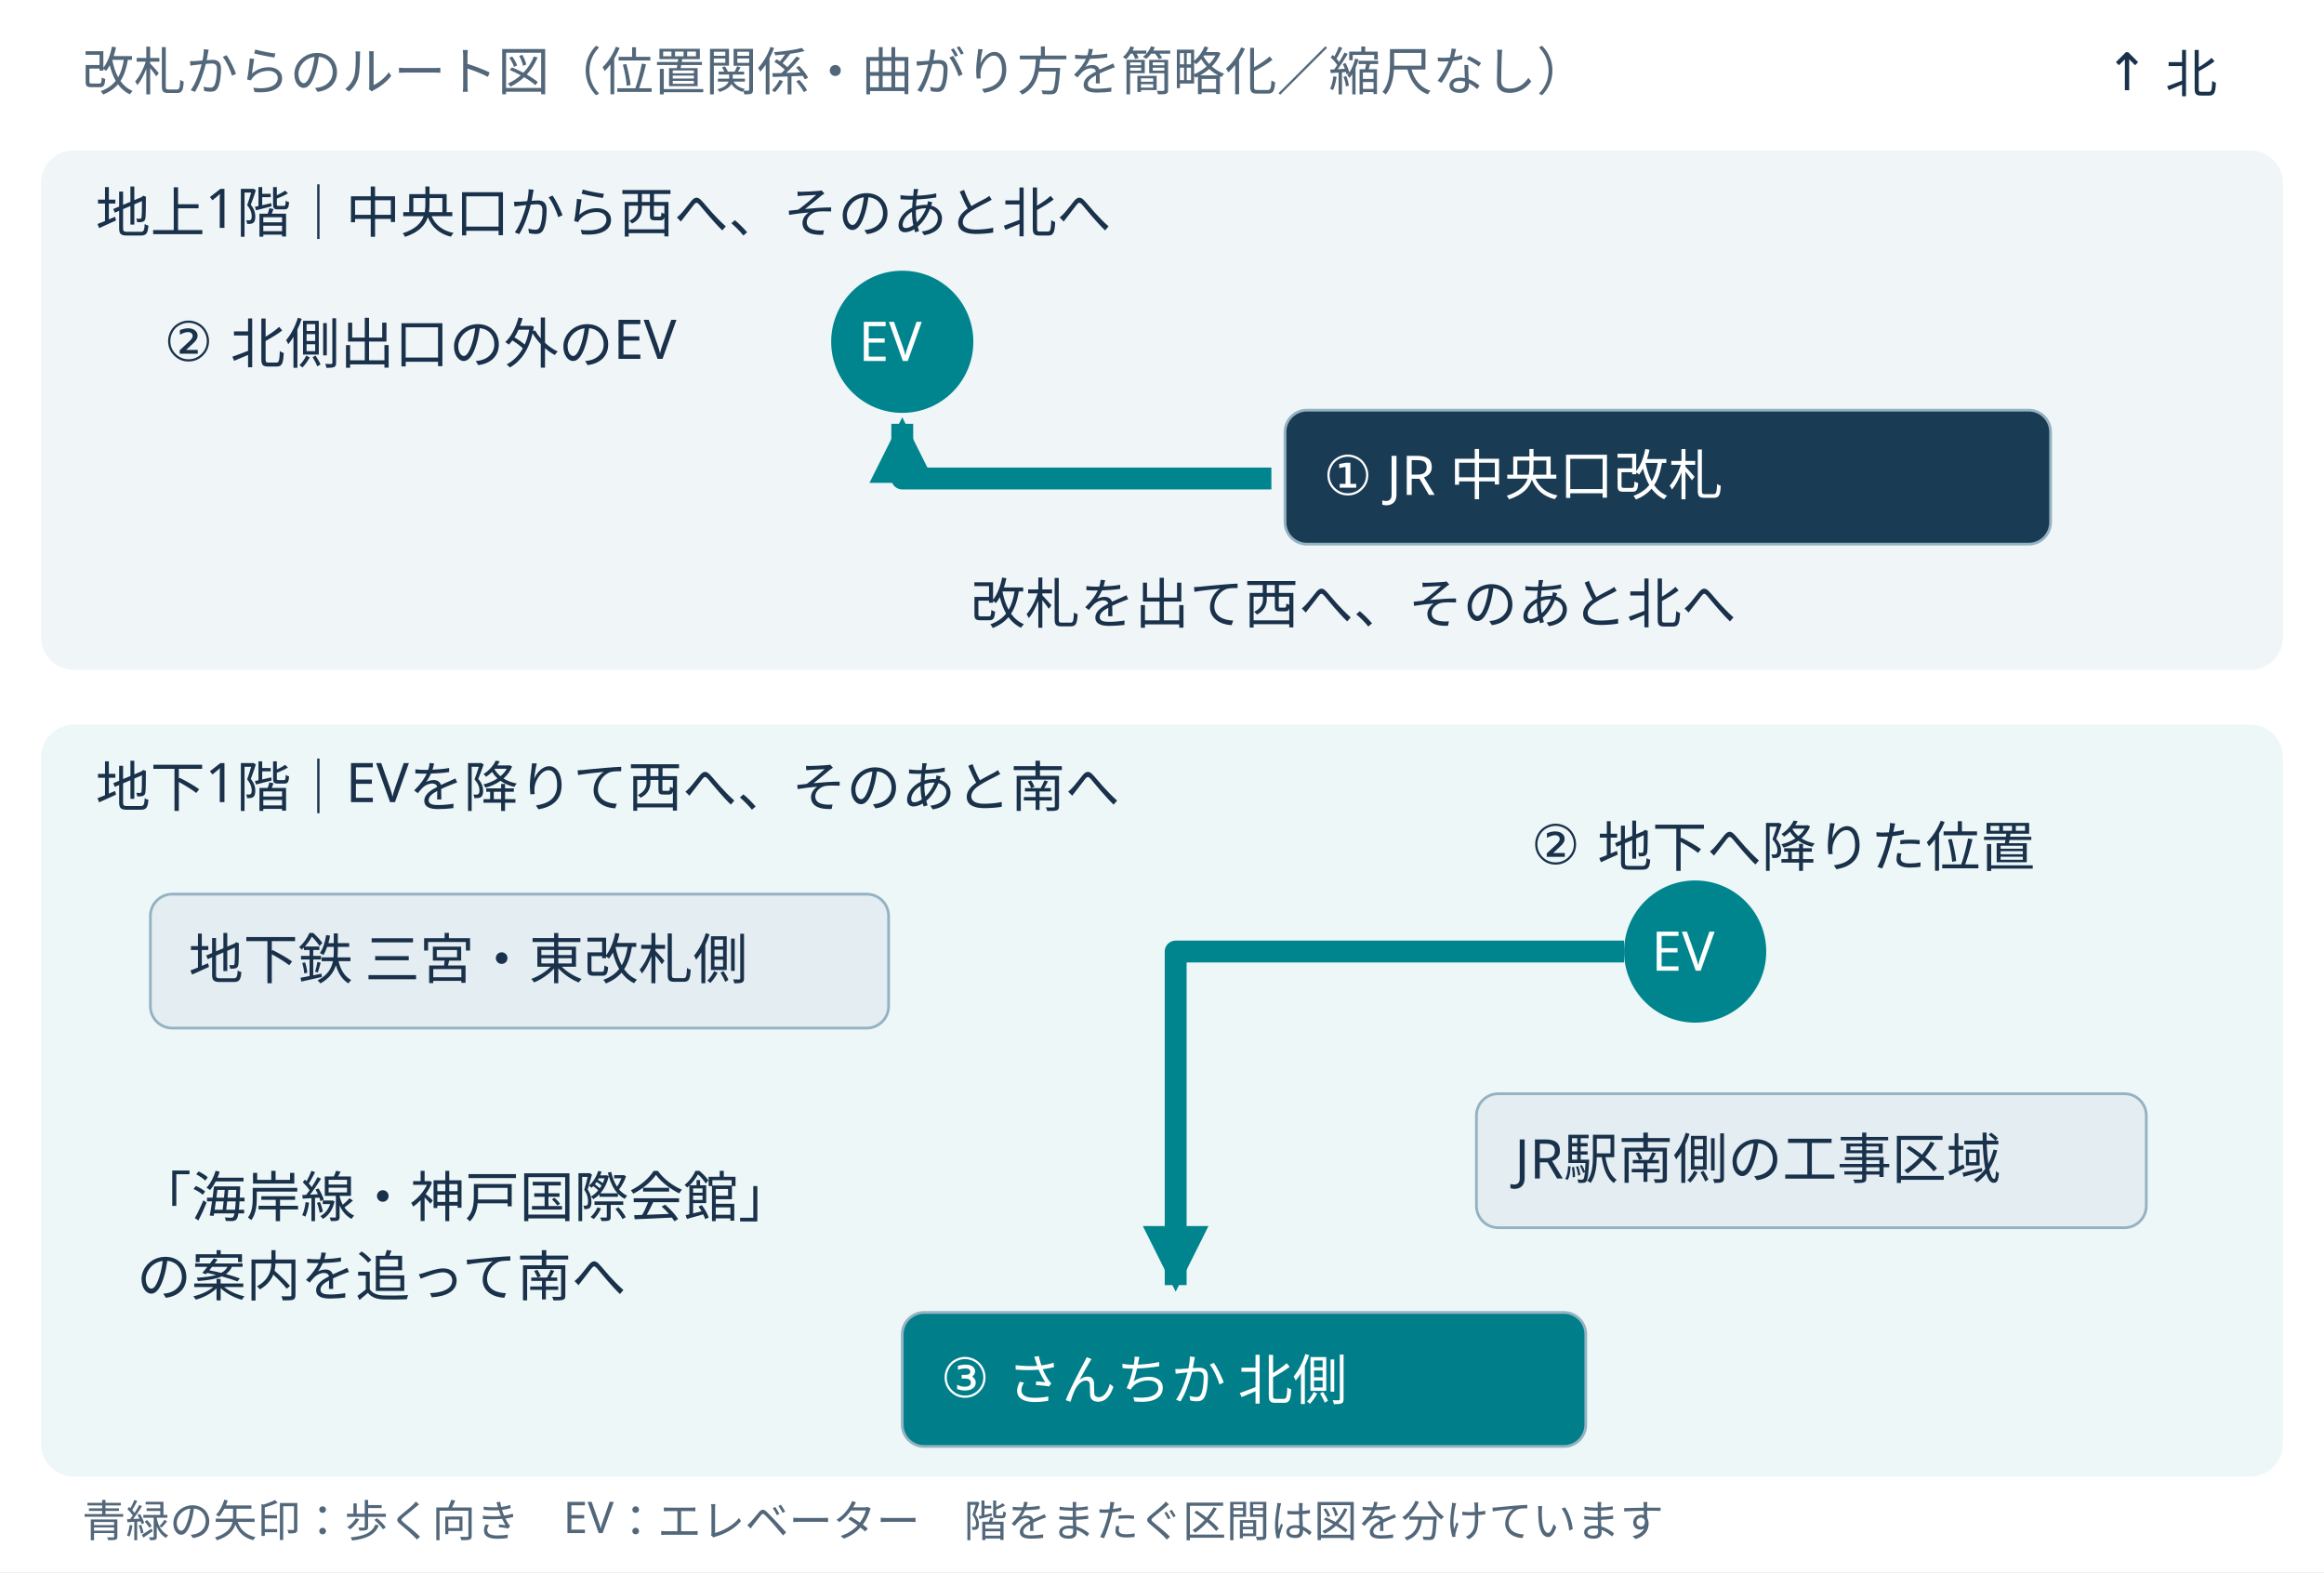
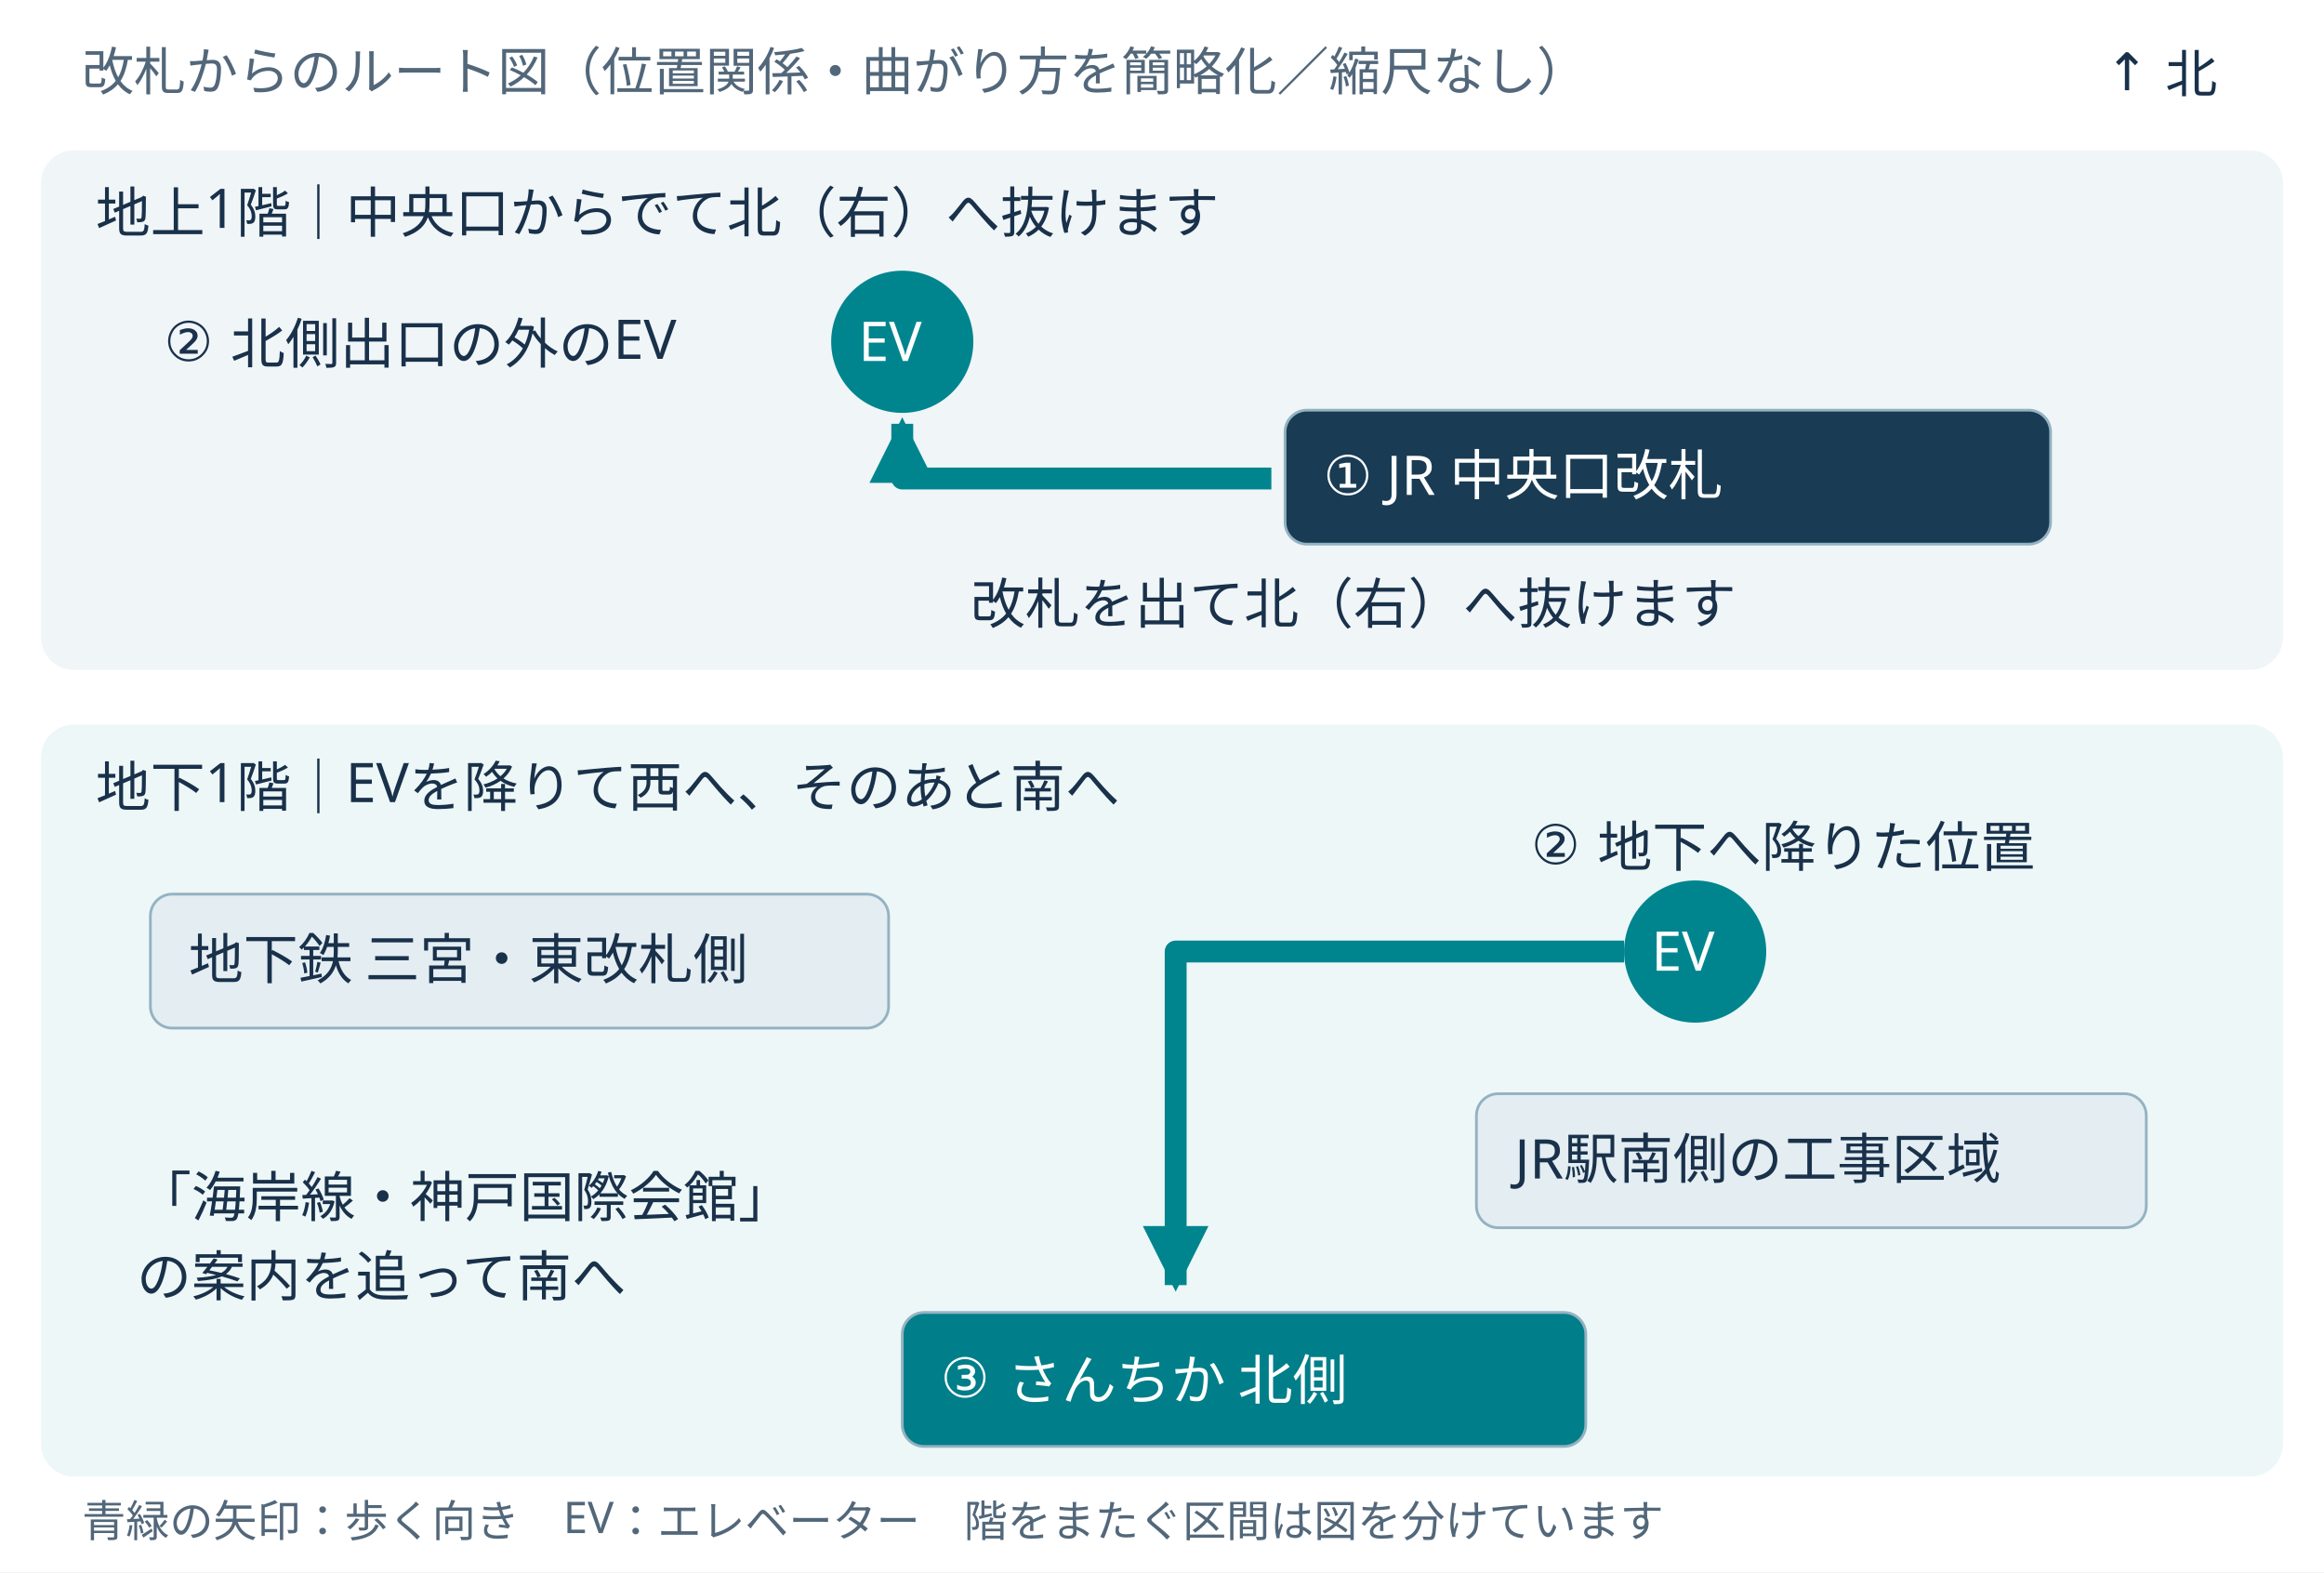
<svg xmlns="http://www.w3.org/2000/svg" viewBox="0 0 850 575" width="850" height="575" font-family="BIZ UDPGothic, Yu Gothic, Hiragino Sans, Meiryo, sans-serif">
  <defs>
    <marker id="arrow" viewBox="0 0 10 10" refX="9" refY="5" markerWidth="3" markerHeight="3" orient="auto-start-reverse">
      <path d="M0 0 10 5 0 10Z" fill="#00858e" />
    </marker>
  </defs>
  <rect width="850" height="575" fill="white" />
  <text x="30" y="33" font-size="19" fill="#52677a">改札からのルート図（位置関係・曲がり方を簡略化／縮尺なし）</text>
  <text x="770" y="33" font-size="19" fill="#19314a">↑ 北</text>
  <rect x="15" y="55" width="820" height="190" rx="12" fill="#f0f5f8" />
  <rect x="15" y="265" width="820" height="275" rx="12" fill="#edf7f7" />
-   <text x="35" y="85" font-size="20" fill="#19314a">地上1階｜中央口から西へ、そのあと北へ</text>
+   <text x="35" y="85" font-size="20" fill="#19314a">地上1階｜中央口からでて北（右）へ抜けます</text>
  <text x="35" y="295" font-size="20" fill="#19314a">地下1階｜EVを降りて西へ、そのあと南へ</text>
  <g>
    <rect x="470" y="150" width="280" height="49" rx="8" fill="#193b54" stroke="#94b2c2" />
    <text x="484" y="181" fill="white" font-size="20">① JR 中央口改札</text>
  </g>
  <path d="M465 175H330V155" fill="none" stroke="#00858e" stroke-width="8" stroke-linejoin="round" marker-end="url(#arrow)" />
  <circle cx="330" cy="125" r="26" fill="#00858e" />
  <text x="314" y="132" font-size="20" fill="white">EV</text>
  <text x="60" y="132" font-size="20" fill="#19314a">② 北側出口の外のEV</text>
-   <text x="355" y="228" font-size="20" fill="#19314a">改札を出て西へ、そのあと北へ</text>
+   <text x="355" y="228" font-size="20" fill="#19314a">改札を出て北（右）へ抜けます</text>
  <g>
    <rect x="55" y="327" width="270" height="49" rx="8" fill="#e3edf2" stroke="#94b2c2" />
    <text x="69" y="358" fill="#19314a" font-size="20">地下鉄 三宮・東改札側</text>
  </g>
  <text x="560" y="316" font-size="20" fill="#19314a">② 地下へ降りた位置</text>
  <circle cx="620" cy="348" r="26" fill="#00858e" />
  <text x="604" y="355" font-size="20" fill="white">EV</text>
  <path d="M594 348H430V470" fill="none" stroke="#00858e" stroke-width="8" stroke-linejoin="round" marker-end="url(#arrow)" />
  <g>
    <rect x="330" y="480" width="250" height="49" rx="8" fill="#007e89" stroke="#94b2c2" />
    <text x="344" y="511" fill="white" font-size="20">③ さんちか 北側</text>
  </g>
  <g>
    <rect x="540" y="400" width="245" height="49" rx="8" fill="#e3edf2" stroke="#94b2c2" />
    <text x="554" y="431" fill="#19314a" font-size="20">JR駅南側の工事区域</text>
  </g>
  <text x="50" y="445" font-size="20" fill="#19314a">「海岸線・神戸国際会館」</text>
  <text x="50" y="474" font-size="20" fill="#19314a">の案内を追って南へ</text>
  <text x="30" y="562" font-size="16" fill="#52677a">青緑の矢印：歩く向き　EV：エレベーター　階をまたぐ区間は図を分けています</text>
</svg>
